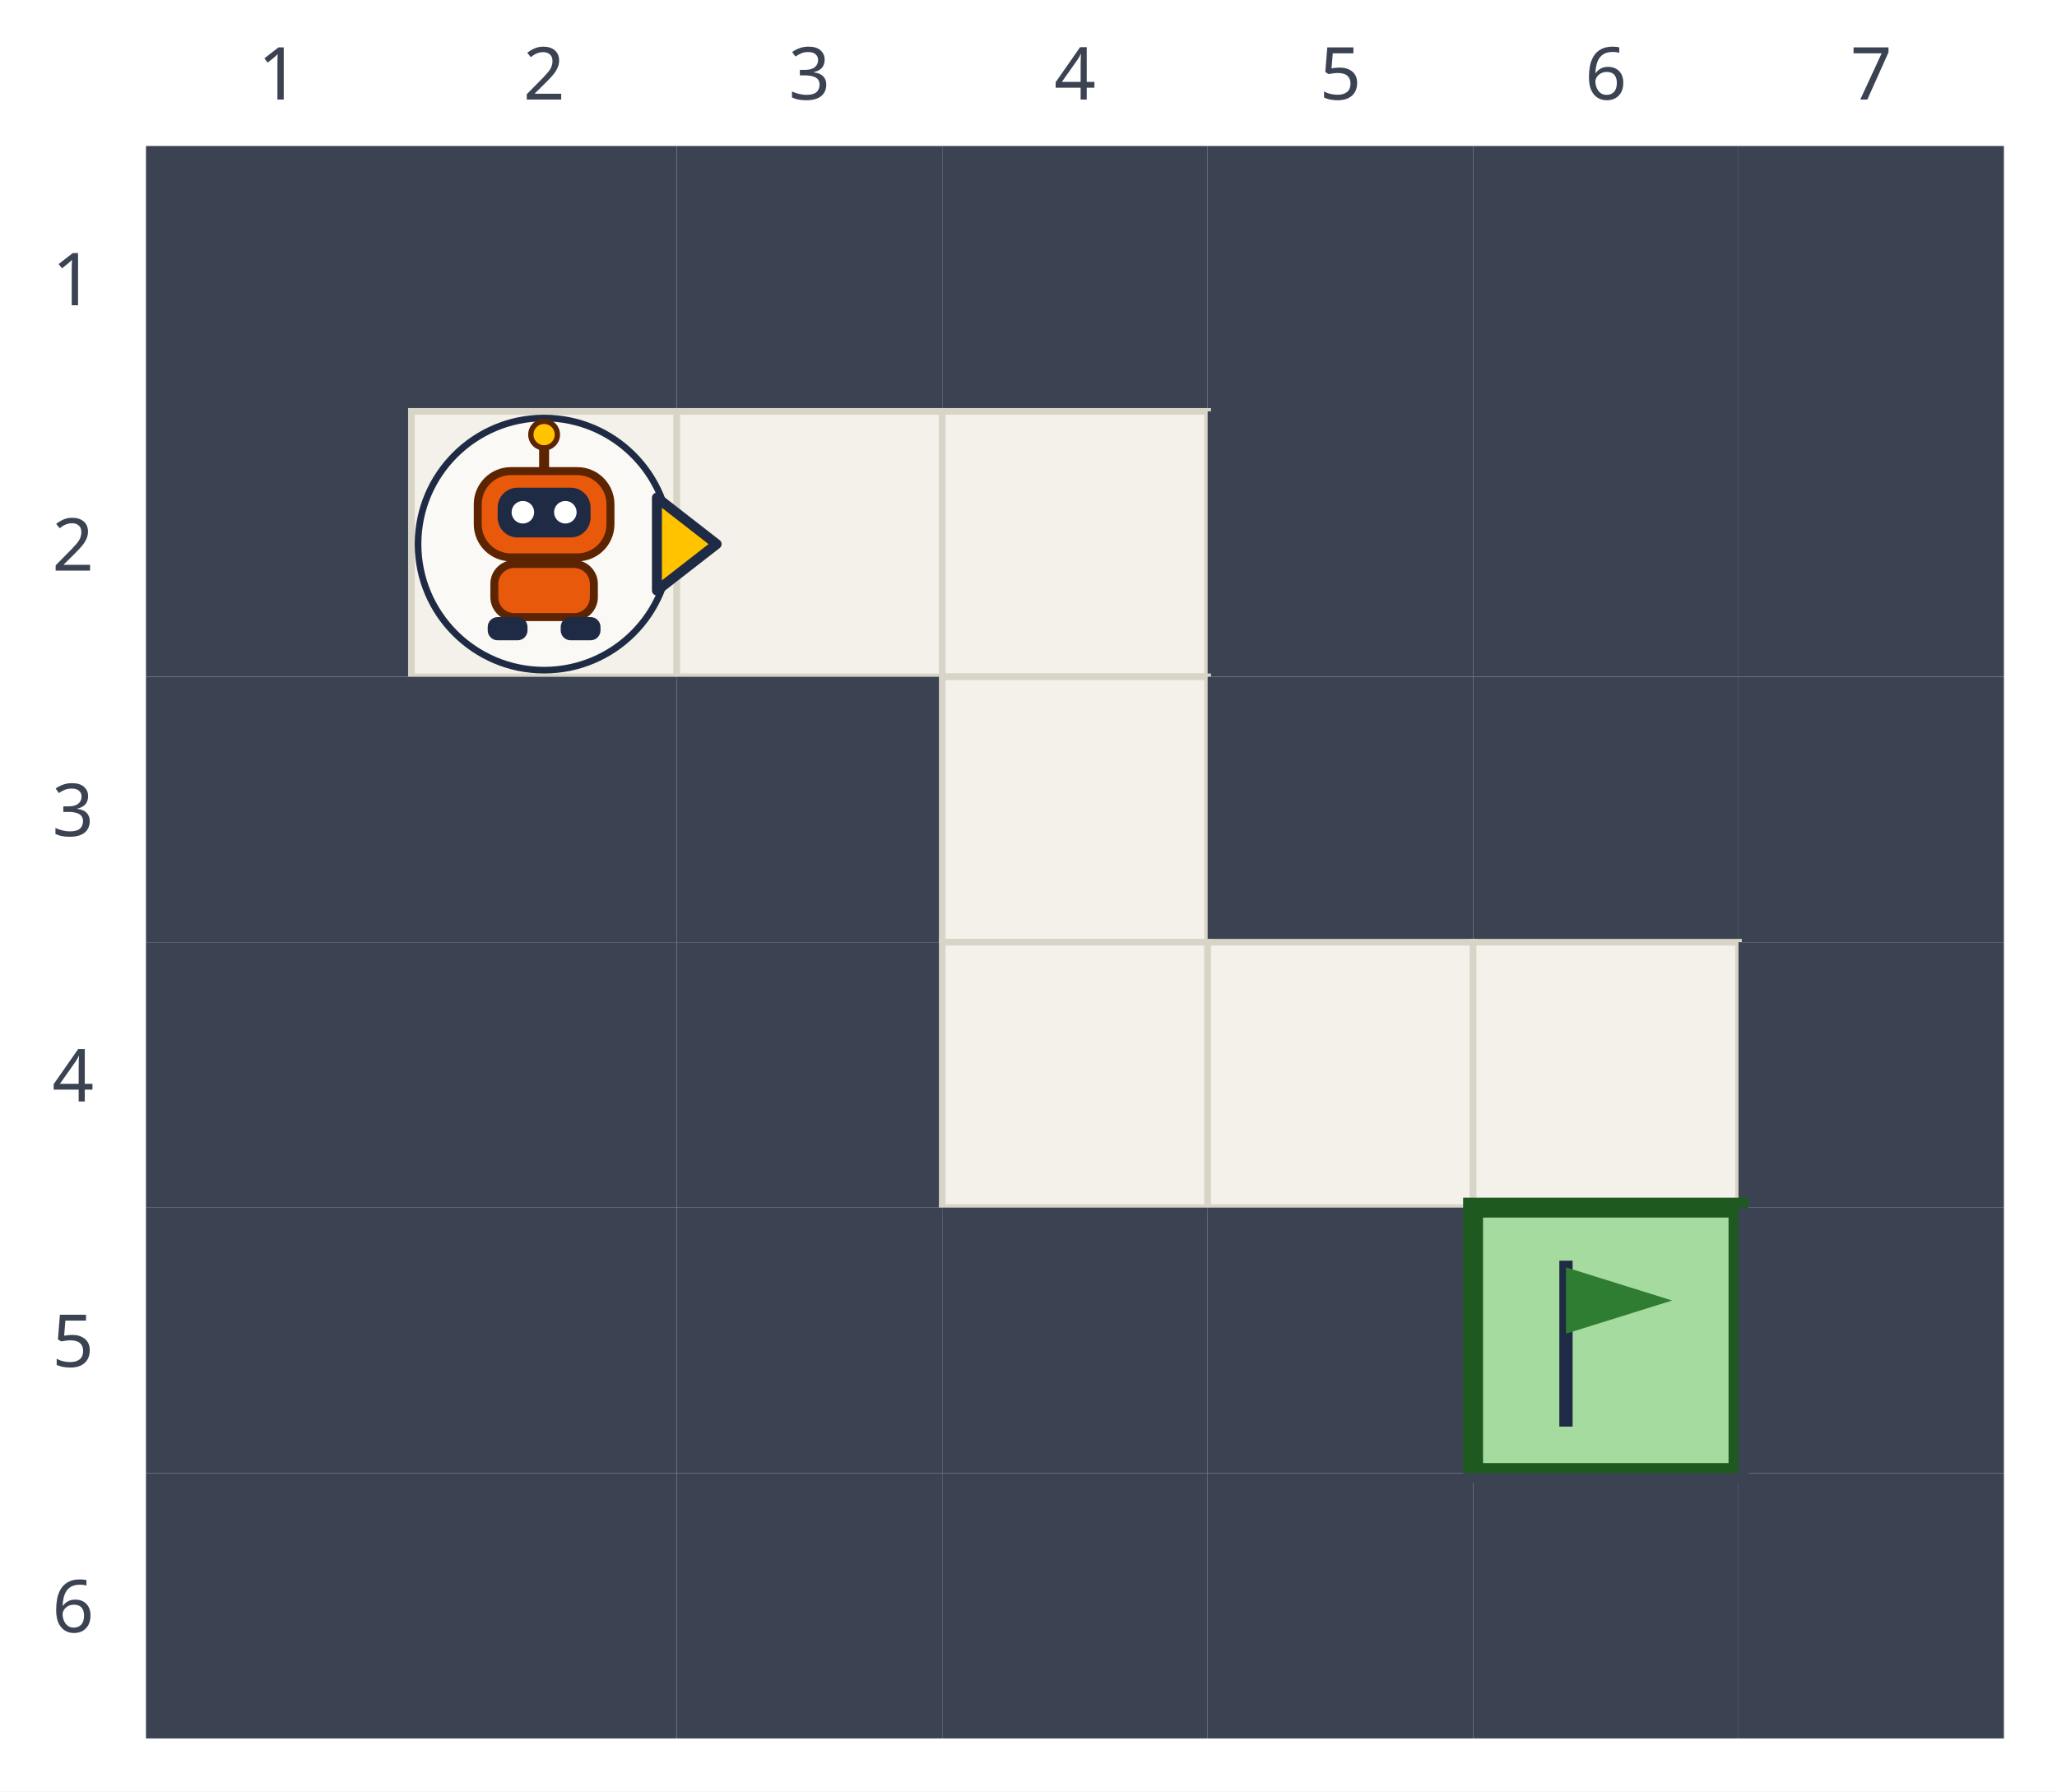
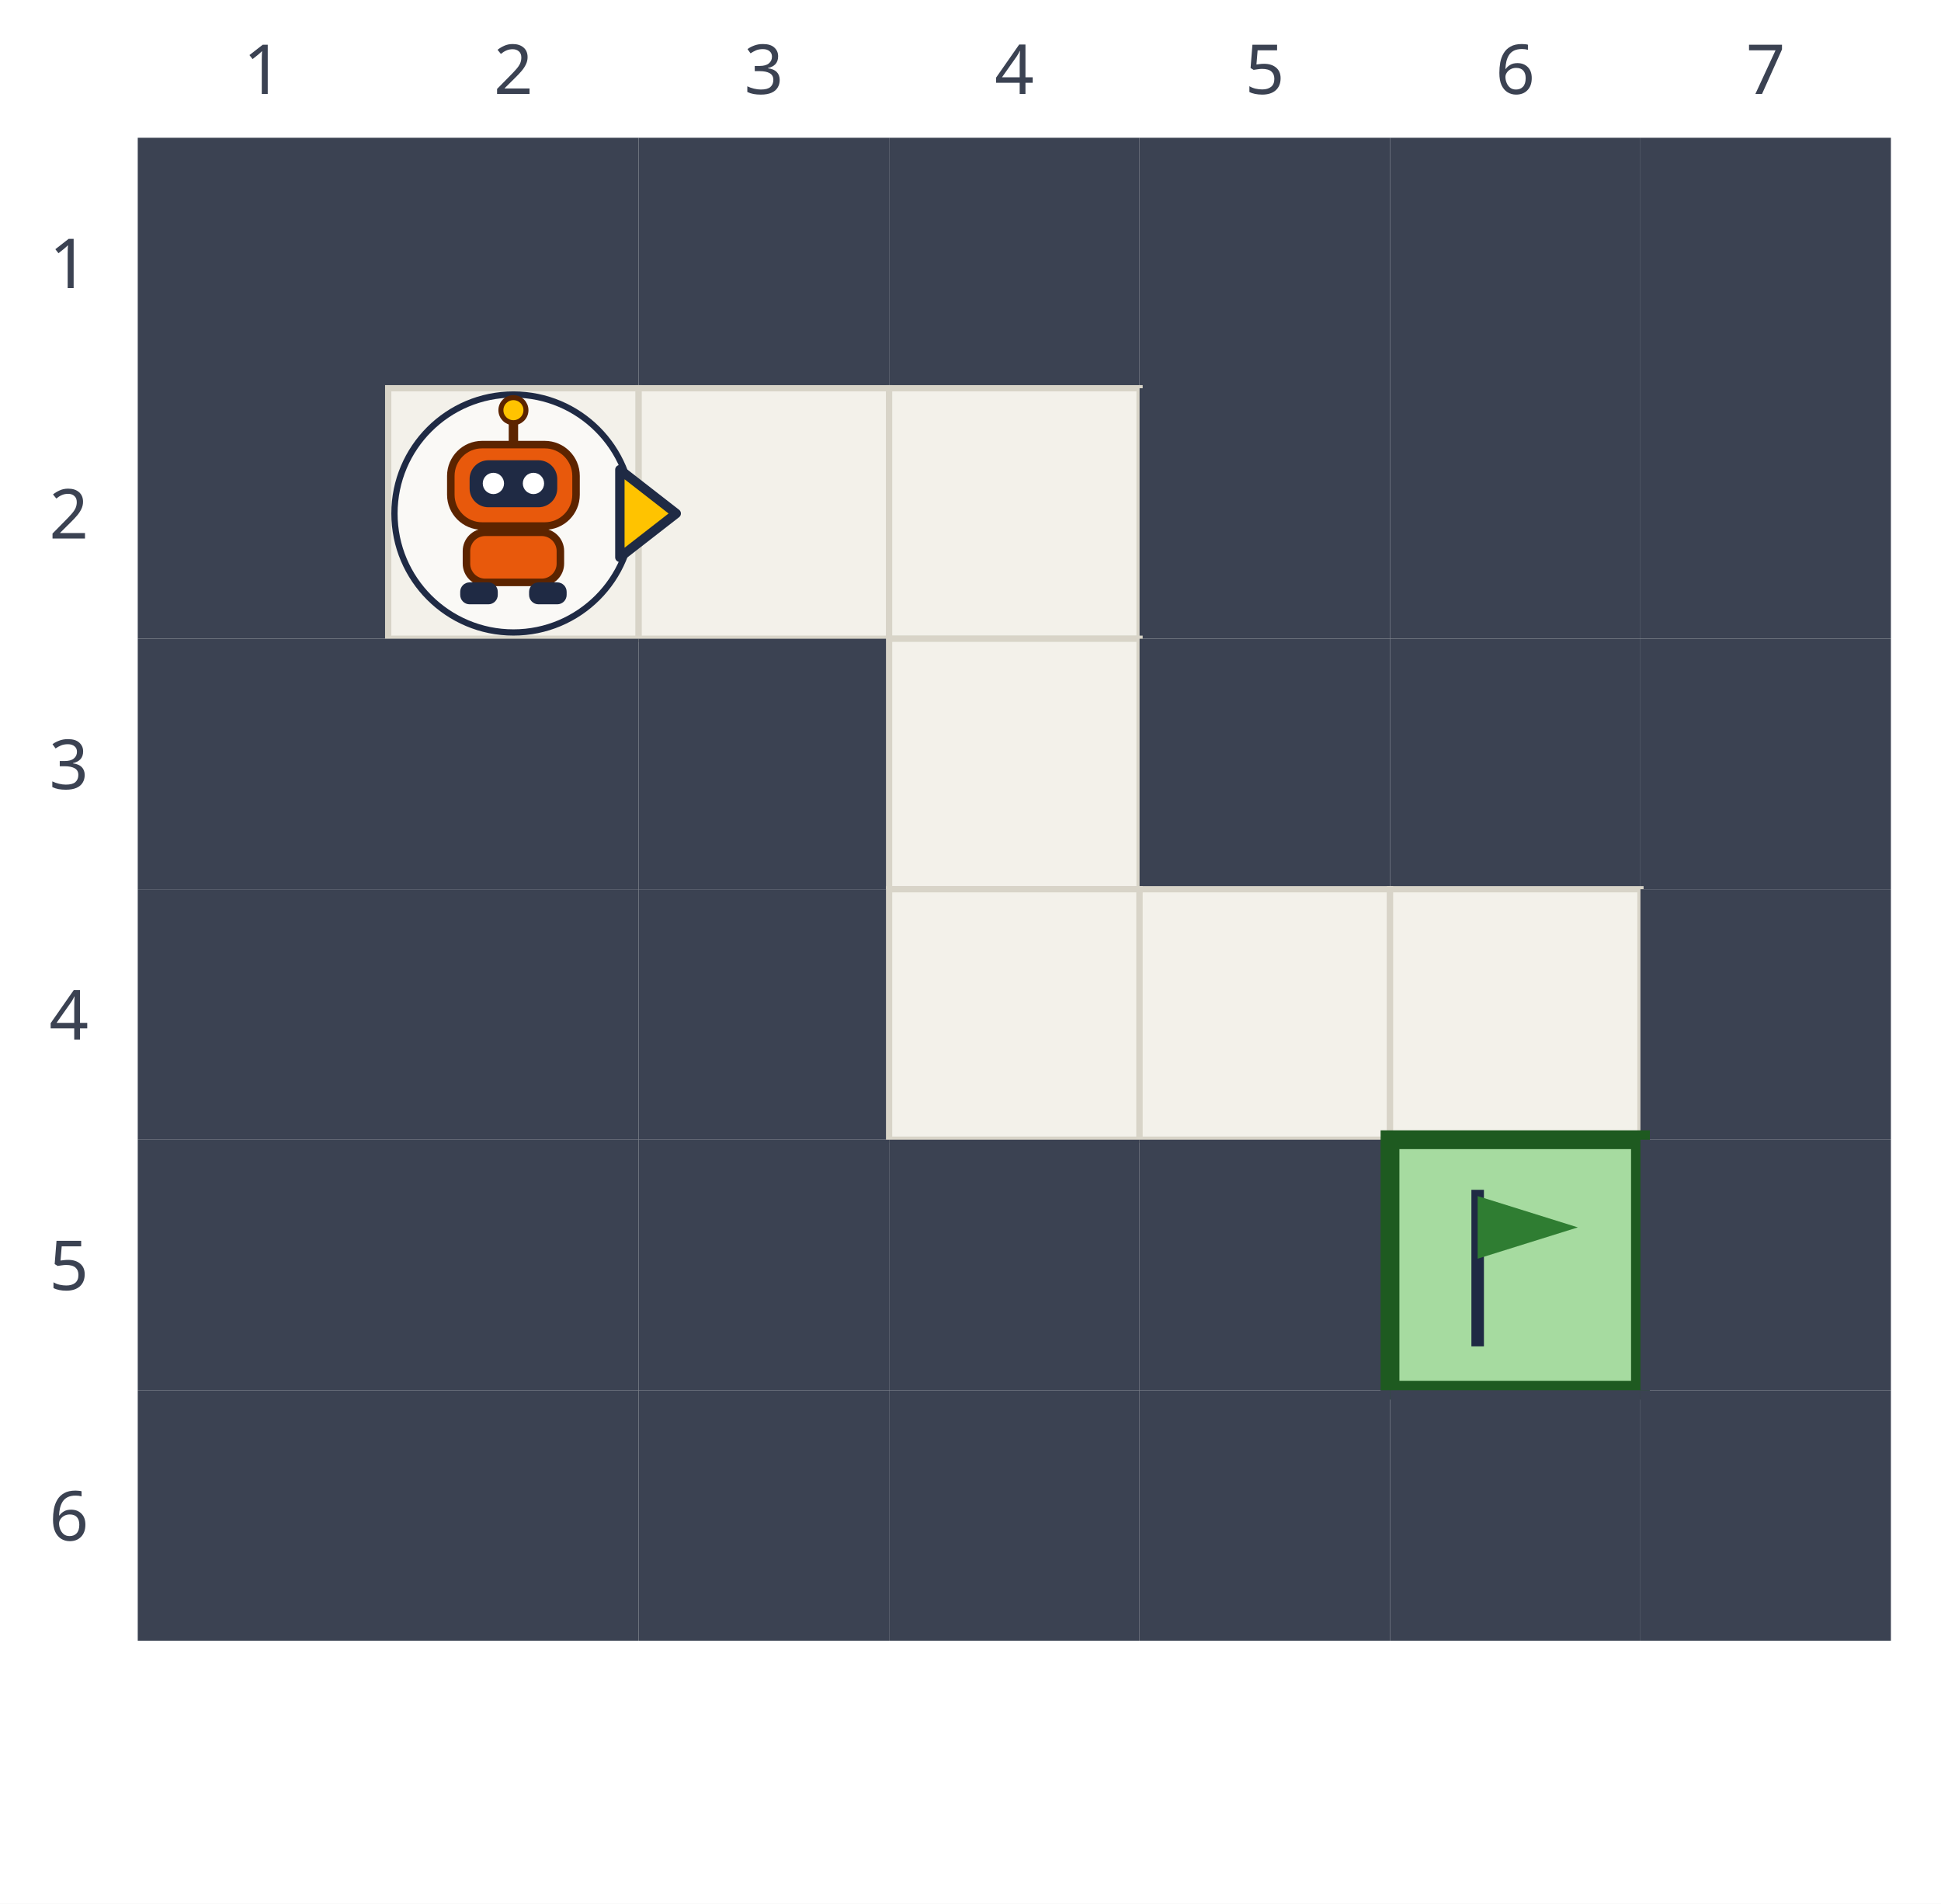
- <svg xmlns="http://www.w3.org/2000/svg" viewBox="0 0 310 270" width="310" height="270">
+ <svg xmlns="http://www.w3.org/2000/svg" viewBox="0 0 310 304" width="310" height="304">
  <style>.num{font:11px sans-serif;text-anchor:middle;fill:#3b4252}.wall{fill:#3b4252}.floor{fill:#f3f1ea;stroke:#d8d4c8}.goal{fill:#a6dba0;stroke:#1e5a20;stroke-width:3}.pole{stroke:#1f2a44;stroke-width:2}.flag{fill:#2f7d32}.mark{fill:#ffffff;stroke:#1f2a44;stroke-width:1.5}.mark-text{font:bold 12px sans-serif;text-anchor:middle;fill:#1f2a44}</style>
-   <rect width="310" height="270" fill="#ffffff" />
+   <rect width="310" height="304" fill="#ffffff" />
  <text x="42" y="15" class="num">1</text>
  <text x="82" y="15" class="num">2</text>
  <text x="122" y="15" class="num">3</text>
  <text x="162" y="15" class="num">4</text>
  <text x="202" y="15" class="num">5</text>
  <text x="242" y="15" class="num">6</text>
  <text x="282" y="15" class="num">7</text>
  <text x="11" y="46" class="num">1</text>
  <text x="11" y="86" class="num">2</text>
  <text x="11" y="126" class="num">3</text>
  <text x="11" y="166" class="num">4</text>
  <text x="11" y="206" class="num">5</text>
  <text x="11" y="246" class="num">6</text>
  <rect x="22" y="22" width="40" height="40" class="wall" />
  <rect x="62" y="22" width="40" height="40" class="wall" />
  <rect x="102" y="22" width="40" height="40" class="wall" />
  <rect x="142" y="22" width="40" height="40" class="wall" />
  <rect x="182" y="22" width="40" height="40" class="wall" />
  <rect x="222" y="22" width="40" height="40" class="wall" />
  <rect x="262" y="22" width="40" height="40" class="wall" />
  <rect x="22" y="62" width="40" height="40" class="wall" />
  <rect x="62" y="62" width="40" height="40" class="floor" />
  <rect x="102" y="62" width="40" height="40" class="floor" />
  <rect x="142" y="62" width="40" height="40" class="floor" />
  <rect x="182" y="62" width="40" height="40" class="wall" />
  <rect x="222" y="62" width="40" height="40" class="wall" />
  <rect x="262" y="62" width="40" height="40" class="wall" />
  <rect x="22" y="102" width="40" height="40" class="wall" />
  <rect x="62" y="102" width="40" height="40" class="wall" />
  <rect x="102" y="102" width="40" height="40" class="wall" />
  <rect x="142" y="102" width="40" height="40" class="floor" />
  <rect x="182" y="102" width="40" height="40" class="wall" />
  <rect x="222" y="102" width="40" height="40" class="wall" />
  <rect x="262" y="102" width="40" height="40" class="wall" />
  <rect x="22" y="142" width="40" height="40" class="wall" />
  <rect x="62" y="142" width="40" height="40" class="wall" />
  <rect x="102" y="142" width="40" height="40" class="wall" />
  <rect x="142" y="142" width="40" height="40" class="floor" />
  <rect x="182" y="142" width="40" height="40" class="floor" />
  <rect x="222" y="142" width="40" height="40" class="floor" />
  <rect x="262" y="142" width="40" height="40" class="wall" />
  <rect x="22" y="182" width="40" height="40" class="wall" />
  <rect x="62" y="182" width="40" height="40" class="wall" />
  <rect x="102" y="182" width="40" height="40" class="wall" />
  <rect x="142" y="182" width="40" height="40" class="wall" />
  <rect x="182" y="182" width="40" height="40" class="wall" />
  <rect x="222" y="182" width="40" height="40" class="goal" />
  <g transform="translate(234 190)">
    <line x1="2" y1="0" x2="2" y2="25" class="pole" />
    <path d="M 2 1 L 18 6 L 2 11 Z" class="flag" />
  </g>
  <rect x="262" y="182" width="40" height="40" class="wall" />
  <rect x="22" y="222" width="40" height="40" class="wall" />
  <rect x="62" y="222" width="40" height="40" class="wall" />
  <rect x="102" y="222" width="40" height="40" class="wall" />
  <rect x="142" y="222" width="40" height="40" class="wall" />
  <rect x="182" y="222" width="40" height="40" class="wall" />
  <rect x="222" y="222" width="40" height="40" class="wall" />
  <rect x="262" y="222" width="40" height="40" class="wall" />
  <g transform="translate(82 82)">
    <g>
      <circle r="19" fill="#ffffff" fill-opacity="0.55" stroke="#1f2a44" stroke-width="1" />
      <line x1="0" y1="-11" x2="0" y2="-16" stroke="#5c2400" stroke-width="1.5" />
      <circle cx="0" cy="-16.5" r="2" fill="#ffc300" stroke="#5c2400" stroke-width="0.8" />
      <rect x="-10" y="-11" width="20" height="13" rx="5" fill="#e8590c" stroke="#5c2400" stroke-width="1.2" />
      <rect x="-7" y="-8.5" width="14" height="7.5" rx="3" fill="#1f2a44" />
      <circle cx="-3.2" cy="-4.8" r="1.7" fill="#ffffff" />
      <circle cx="3.2" cy="-4.8" r="1.7" fill="#ffffff" />
      <rect x="-7.5" y="3" width="15" height="8" rx="3" fill="#e8590c" stroke="#5c2400" stroke-width="1.2" />
      <rect x="-8.5" y="11" width="6" height="3.5" rx="1.5" fill="#1f2a44" />
      <rect x="2.5" y="11" width="6" height="3.5" rx="1.5" fill="#1f2a44" />
      <path transform="rotate(0)" d="M 17 -7 L 26 0 L 17 7 Z" fill="#ffc300" stroke="#1f2a44" stroke-width="1.5" stroke-linejoin="round" />
    </g>
  </g>
</svg>
